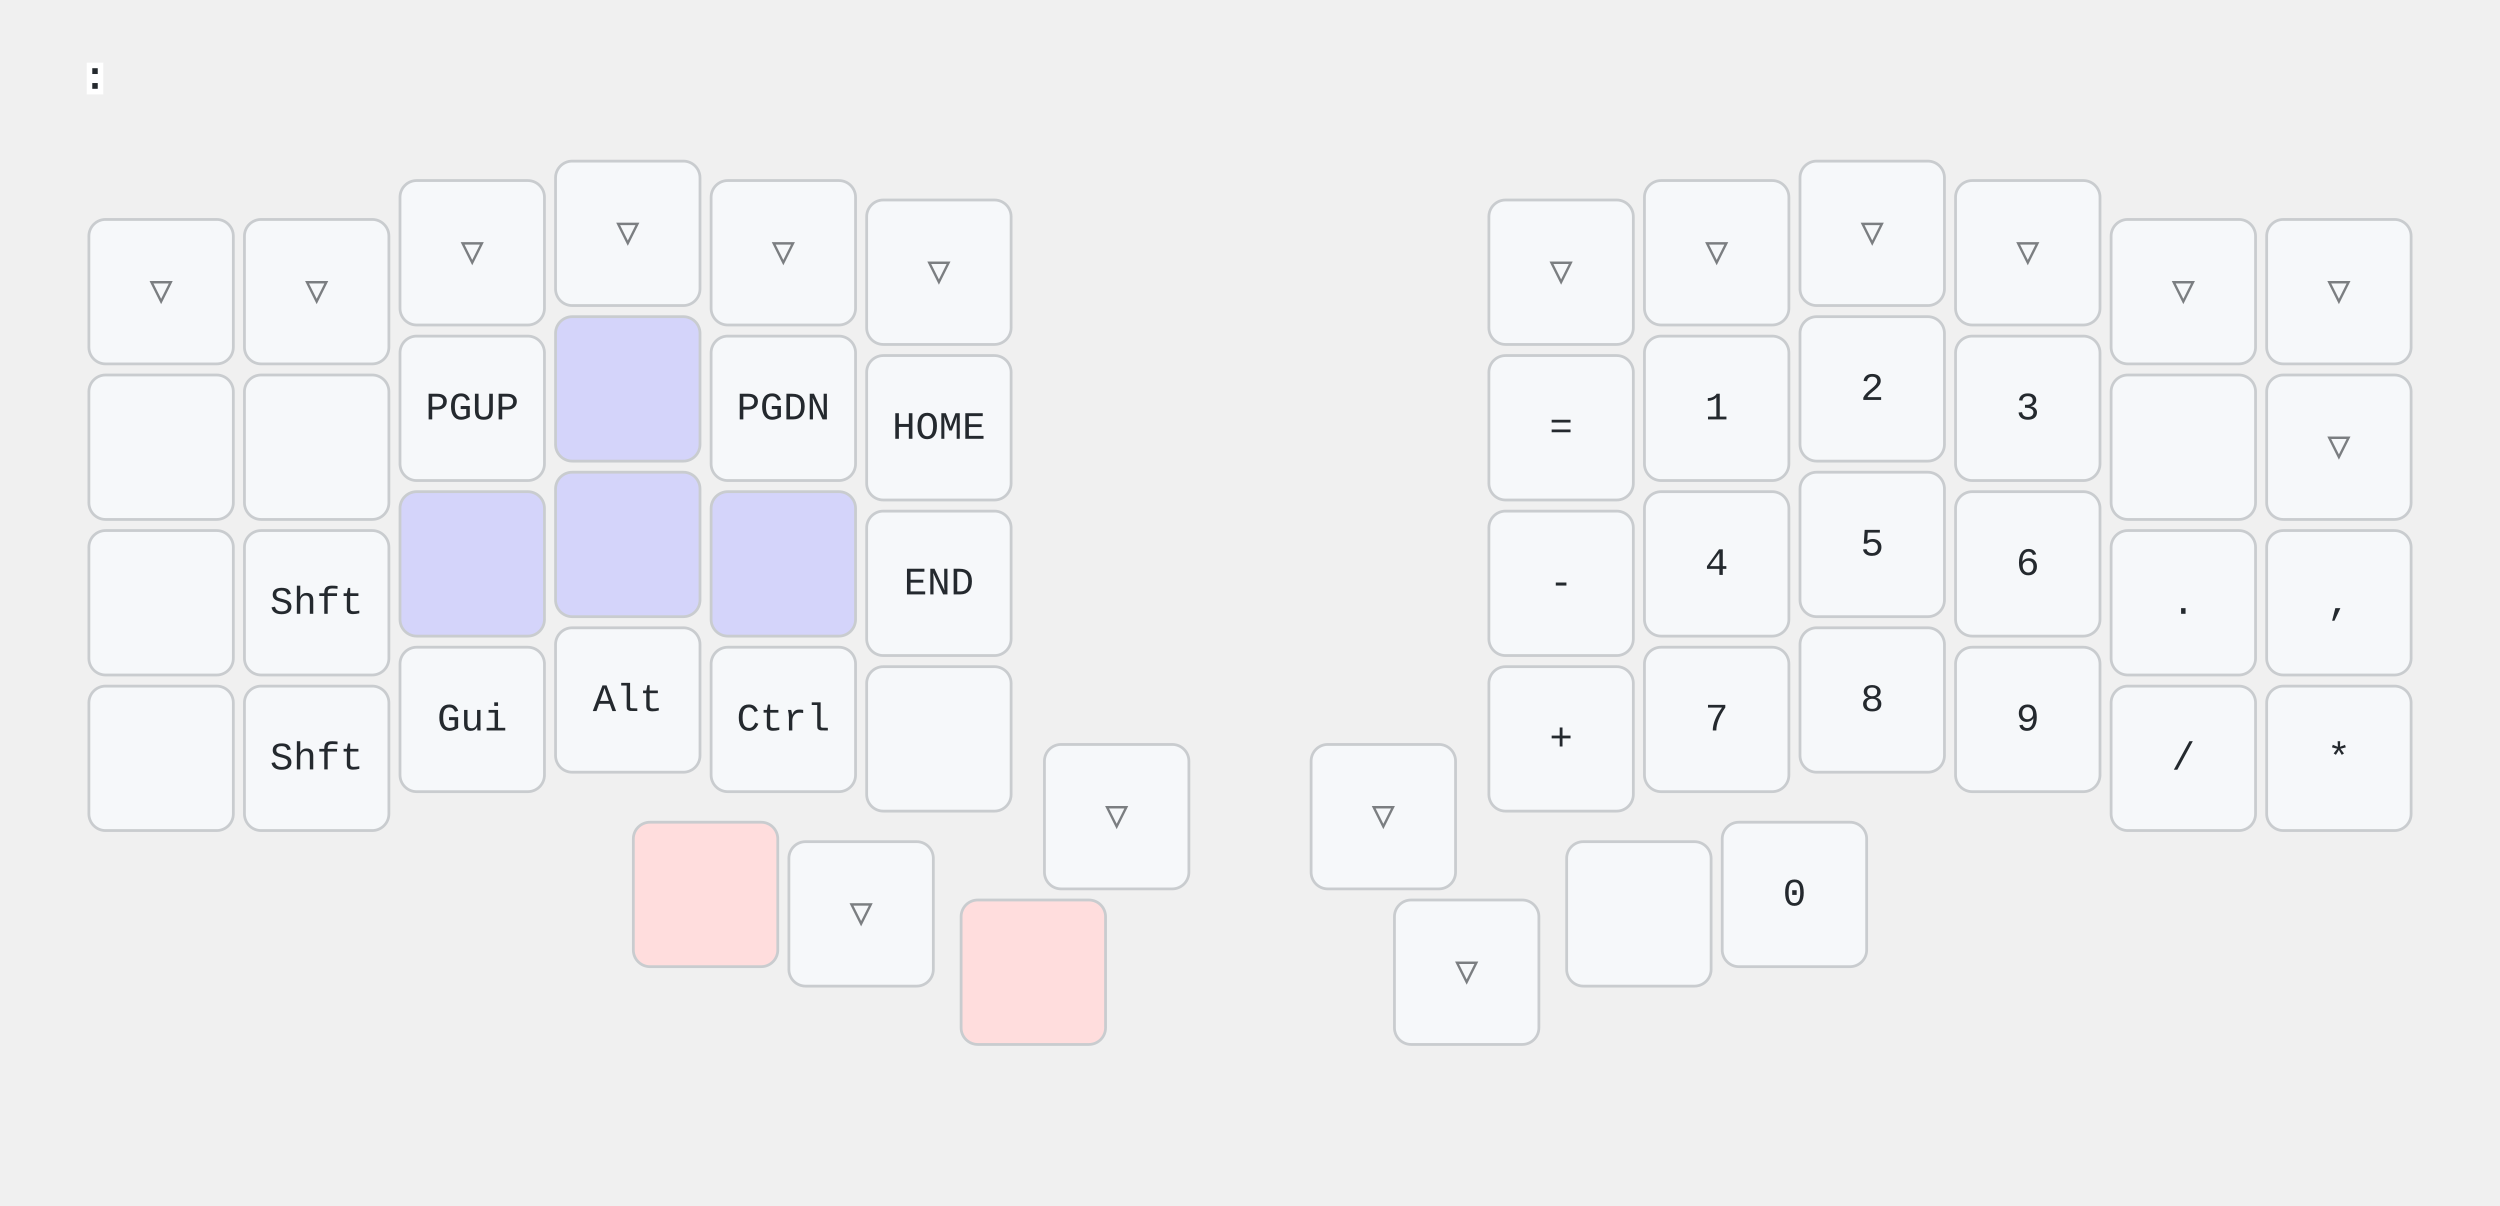
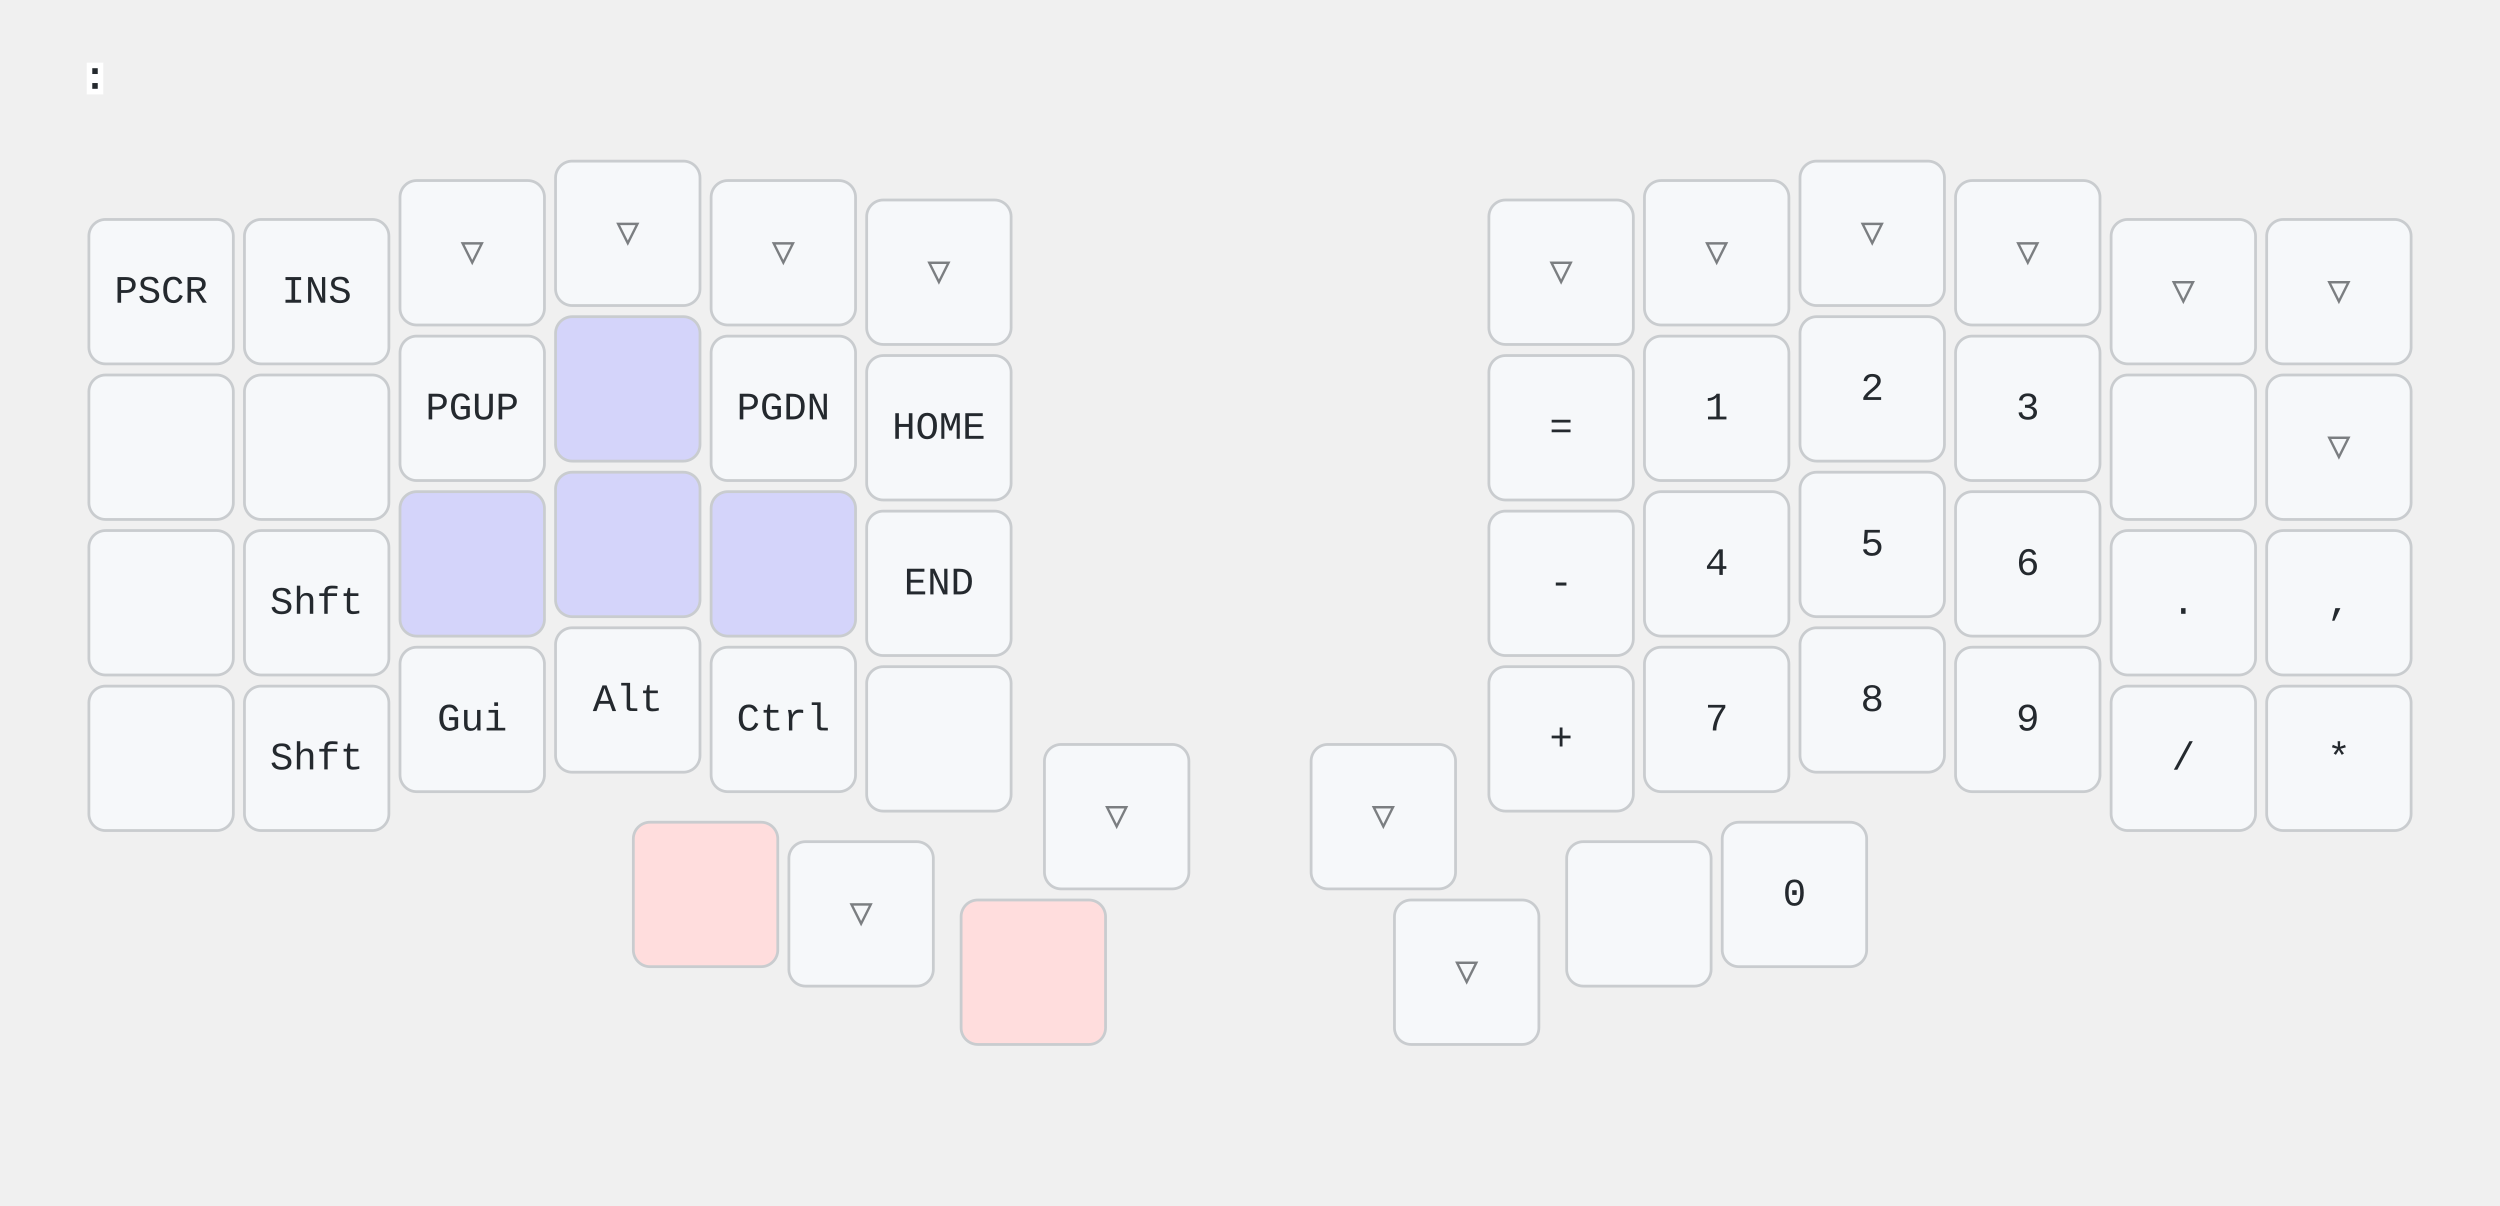
<svg xmlns="http://www.w3.org/2000/svg" xmlns:xlink="http://www.w3.org/1999/xlink" width="900" height="434" viewBox="0 0 900 434" class="keymap">
  <defs>/* start glyphs */
<svg id="mdi:arrow-down">
      <svg id="mdi-arrow-down" viewBox="0 0 24 24">
        <path d="M11,4H13V16L18.5,10.5L19.92,11.92L12,19.84L4.08,11.92L5.5,10.5L11,16V4Z" />
      </svg>
    </svg>
    <svg id="mdi:arrow-left">
      <svg id="mdi-arrow-left" viewBox="0 0 24 24">
        <path d="M20,11V13H8L13.5,18.5L12.08,19.92L4.16,12L12.08,4.08L13.5,5.5L8,11H20Z" />
      </svg>
    </svg>
    <svg id="mdi:arrow-right">
      <svg id="mdi-arrow-right" viewBox="0 0 24 24">
        <path d="M4,11V13H16L10.5,18.5L11.92,19.92L19.84,12L11.92,4.08L10.5,5.5L16,11H4Z" />
      </svg>
    </svg>
    <svg id="mdi:arrow-up">
      <svg id="mdi-arrow-up" viewBox="0 0 24 24">
        <path d="M13,20H11V8L5.5,13.5L4.08,12.08L12,4.16L19.92,12.08L18.5,13.5L13,8V20Z" />
      </svg>
    </svg>
  </defs>/* end glyphs */
<style>/* inherit to force styles through use tags */
svg path {
    fill: inherit;
}

/* font and background color specifications */
svg.keymap {
    font-family: SFMono-Regular,Consolas,Liberation Mono,Menlo,monospace;
    font-size: 14px;
    font-kerning: normal;
    text-rendering: optimizeLegibility;
    fill: #24292e;
}

/* default key styling */
rect.key {
    fill: #f6f8fa;
}

rect.key, rect.combo {
    stroke: #c9cccf;
    stroke-width: 1;
}

/* default key side styling, only used is draw_key_sides is set */
rect.side {
    filter: brightness(90%);
}

/* color accent for combo boxes */
rect.combo, rect.combo-separate {
    fill: #cdf;
}

/* color accent for held keys */
rect.held, rect.combo.held {
    fill: #fdd;
}

/* color accent for ghost (optional) keys */
rect.ghost, rect.combo.ghost {
    stroke-dasharray: 4, 4;
    stroke-width: 2;
}

text {
    text-anchor: middle;
    dominant-baseline: middle;
}

/* styling for layer labels */
text.label {
    font-weight: bold;
    text-anchor: start;
    stroke: white;
    stroke-width: 4;
    paint-order: stroke;
}

/* styling for optional footer */
text.footer {
    text-anchor: end;
    dominant-baseline: auto;
    stroke: white;
    stroke-width: 4;
    paint-order: stroke;
}

/* styling for combo tap, and key non-tap label text */
text.combo, text.hold, text.shifted, text.left, text.right {
    font-size: 11px;
}

text.hold {
    text-anchor: middle;
    dominant-baseline: auto;
}

text.shifted {
    text-anchor: middle;
    dominant-baseline: hanging;
}

text.left {
    text-anchor: start;
}

text.right {
    text-anchor: end;
}

text.layer-activator {
    text-decoration: underline;
}

/* styling for hold/shifted label text in combo box */
text.combo.hold, text.combo.shifted, text.combo.left, text.combo.right {
    font-size: 8px;
}

/* lighter symbol for transparent keys */
text.trans {
    fill: #7b7e81;
}

/* styling for combo dendrons */
path.combo {
    stroke-width: 1;
    stroke: gray;
    fill: none;
}

/* Start Tabler Icons Cleanup */
/* cannot use height/width with glyphs */
.icon-tabler &gt; path {
    fill: inherit;
    stroke: inherit;
    stroke-width: 2;
}
/* hide tabler's default box */
.icon-tabler &gt; path[stroke="none"][fill="none"] {
    visibility: hidden;
}
/* End Tabler Icons Cleanup */

/* color accent for extra key types */
rect.tap, rect.combo.tap {
  fill: #d4d4fa;
}
</style>
  <g transform="translate(30, 0)" class="layer-">
    <text x="0" y="28" class="label" id="o_o">:</text>
    <g transform="translate(0, 56)">
-       <g transform="translate(28, 49)" class="key trans keypos-0">
-         <rect rx="6" ry="6" x="-26" y="-26" width="52" height="52" class="key trans" />
-         <text x="0" y="0" class="key trans tap">▽</text>
-         <a href="#o_o">
- </a>
-         <a href="#o_o">
- </a>
-         <a href="#o_o">
- </a>
-         <a href="#o_o">
- </a>
-       </g>
-       <g transform="translate(84, 49)" class="key trans keypos-1">
-         <rect rx="6" ry="6" x="-26" y="-26" width="52" height="52" class="key trans" />
-         <text x="0" y="0" class="key trans tap">▽</text>
+       <g transform="translate(28, 49)" class="key keypos-0">
+         <rect rx="6" ry="6" x="-26" y="-26" width="52" height="52" class="key" />
+         <text x="0" y="0" class="key tap">PSCR</text>
+         <a href="#o_o">
+ </a>
+         <a href="#o_o">
+ </a>
+         <a href="#o_o">
+ </a>
+         <a href="#o_o">
+ </a>
+       </g>
+       <g transform="translate(84, 49)" class="key keypos-1">
+         <rect rx="6" ry="6" x="-26" y="-26" width="52" height="52" class="key" />
+         <text x="0" y="0" class="key tap">INS</text>
        <a href="#o_o">
</a>
        <a href="#o_o">
</a>
        <a href="#o_o">
</a>
        <a href="#o_o">
</a>
      </g>
      <g transform="translate(140, 35)" class="key trans keypos-2">
        <rect rx="6" ry="6" x="-26" y="-26" width="52" height="52" class="key trans" />
        <text x="0" y="0" class="key trans tap">▽</text>
        <a href="#o_o">
</a>
        <a href="#o_o">
</a>
        <a href="#o_o">
</a>
        <a href="#o_o">
</a>
      </g>
      <g transform="translate(196, 28)" class="key trans keypos-3">
        <rect rx="6" ry="6" x="-26" y="-26" width="52" height="52" class="key trans" />
        <text x="0" y="0" class="key trans tap">▽</text>
        <a href="#o_o">
</a>
        <a href="#o_o">
</a>
        <a href="#o_o">
</a>
        <a href="#o_o">
</a>
      </g>
      <g transform="translate(252, 35)" class="key trans keypos-4">
        <rect rx="6" ry="6" x="-26" y="-26" width="52" height="52" class="key trans" />
        <text x="0" y="0" class="key trans tap">▽</text>
        <a href="#o_o">
</a>
        <a href="#o_o">
</a>
        <a href="#o_o">
</a>
        <a href="#o_o">
</a>
      </g>
      <g transform="translate(308, 42)" class="key trans keypos-5">
        <rect rx="6" ry="6" x="-26" y="-26" width="52" height="52" class="key trans" />
        <text x="0" y="0" class="key trans tap">▽</text>
        <a href="#o_o">
</a>
        <a href="#o_o">
</a>
        <a href="#o_o">
</a>
        <a href="#o_o">
</a>
      </g>
      <g transform="translate(532, 42)" class="key trans keypos-6">
        <rect rx="6" ry="6" x="-26" y="-26" width="52" height="52" class="key trans" />
        <text x="0" y="0" class="key trans tap">▽</text>
        <a href="#o_o">
</a>
        <a href="#o_o">
</a>
        <a href="#o_o">
</a>
        <a href="#o_o">
</a>
      </g>
      <g transform="translate(588, 35)" class="key trans keypos-7">
        <rect rx="6" ry="6" x="-26" y="-26" width="52" height="52" class="key trans" />
        <text x="0" y="0" class="key trans tap">▽</text>
        <a href="#o_o">
</a>
        <a href="#o_o">
</a>
        <a href="#o_o">
</a>
        <a href="#o_o">
</a>
      </g>
      <g transform="translate(644, 28)" class="key trans keypos-8">
        <rect rx="6" ry="6" x="-26" y="-26" width="52" height="52" class="key trans" />
        <text x="0" y="0" class="key trans tap">▽</text>
        <a href="#o_o">
</a>
        <a href="#o_o">
</a>
        <a href="#o_o">
</a>
        <a href="#o_o">
</a>
      </g>
      <g transform="translate(700, 35)" class="key trans keypos-9">
        <rect rx="6" ry="6" x="-26" y="-26" width="52" height="52" class="key trans" />
        <text x="0" y="0" class="key trans tap">▽</text>
        <a href="#o_o">
</a>
        <a href="#o_o">
</a>
        <a href="#o_o">
</a>
        <a href="#o_o">
</a>
      </g>
      <g transform="translate(756, 49)" class="key trans keypos-10">
        <rect rx="6" ry="6" x="-26" y="-26" width="52" height="52" class="key trans" />
        <text x="0" y="0" class="key trans tap">▽</text>
        <a href="#o_o">
</a>
        <a href="#o_o">
</a>
        <a href="#o_o">
</a>
        <a href="#o_o">
</a>
      </g>
      <g transform="translate(812, 49)" class="key trans keypos-11">
        <rect rx="6" ry="6" x="-26" y="-26" width="52" height="52" class="key trans" />
        <text x="0" y="0" class="key trans tap">▽</text>
        <a href="#o_o">
</a>
        <a href="#o_o">
</a>
        <a href="#o_o">
</a>
        <a href="#o_o">
</a>
      </g>
      <g transform="translate(28, 105)" class="key keypos-12">
        <rect rx="6" ry="6" x="-26" y="-26" width="52" height="52" class="key" />
        <a href="#o_o">
</a>
        <a href="#o_o">
</a>
        <a href="#o_o">
</a>
        <a href="#o_o">
</a>
      </g>
      <g transform="translate(84, 105)" class="key keypos-13">
        <rect rx="6" ry="6" x="-26" y="-26" width="52" height="52" class="key" />
        <a href="#o_o">
</a>
        <a href="#o_o">
</a>
        <a href="#o_o">
</a>
        <a href="#o_o">
</a>
      </g>
      <g transform="translate(140, 91)" class="key keypos-14">
        <rect rx="6" ry="6" x="-26" y="-26" width="52" height="52" class="key" />
        <text x="0" y="0" class="key tap">PGUP</text>
        <a href="#o_o">
</a>
        <a href="#o_o">
</a>
        <a href="#o_o">
</a>
        <a href="#o_o">
</a>
      </g>
      <g transform="translate(196, 84)" class="key tap keypos-15">
        <rect rx="6" ry="6" x="-26" y="-26" width="52" height="52" class="key tap" />
        <use href="#mdi:arrow-up" xlink:href="#mdi:arrow-up" x="-7" y="-7" height="14" width="14.0" class="key tap tap glyph mdi:arrow-up" />
        <a href="#o_o">
</a>
        <a href="#o_o">
</a>
        <a href="#o_o">
</a>
        <a href="#o_o">
</a>
      </g>
      <g transform="translate(252, 91)" class="key keypos-16">
        <rect rx="6" ry="6" x="-26" y="-26" width="52" height="52" class="key" />
        <text x="0" y="0" class="key tap">PGDN</text>
        <a href="#o_o">
</a>
        <a href="#o_o">
</a>
        <a href="#o_o">
</a>
        <a href="#o_o">
</a>
      </g>
      <g transform="translate(308, 98)" class="key keypos-17">
        <rect rx="6" ry="6" x="-26" y="-26" width="52" height="52" class="key" />
        <text x="0" y="0" class="key tap">HOME</text>
        <a href="#o_o">
</a>
        <a href="#o_o">
</a>
        <a href="#o_o">
</a>
        <a href="#o_o">
</a>
      </g>
      <g transform="translate(532, 98)" class="key keypos-18">
        <rect rx="6" ry="6" x="-26" y="-26" width="52" height="52" class="key" />
        <text x="0" y="0" class="key tap">=</text>
        <a href="#o_o">
</a>
        <a href="#o_o">
</a>
        <a href="#o_o">
</a>
        <a href="#o_o">
</a>
      </g>
      <g transform="translate(588, 91)" class="key keypos-19">
        <rect rx="6" ry="6" x="-26" y="-26" width="52" height="52" class="key" />
        <text x="0" y="0" class="key tap">1</text>
        <a href="#o_o">
</a>
        <a href="#o_o">
</a>
        <a href="#o_o">
</a>
        <a href="#o_o">
</a>
      </g>
      <g transform="translate(644, 84)" class="key keypos-20">
        <rect rx="6" ry="6" x="-26" y="-26" width="52" height="52" class="key" />
        <text x="0" y="0" class="key tap">2</text>
        <a href="#o_o">
</a>
        <a href="#o_o">
</a>
        <a href="#o_o">
</a>
        <a href="#o_o">
</a>
      </g>
      <g transform="translate(700, 91)" class="key keypos-21">
        <rect rx="6" ry="6" x="-26" y="-26" width="52" height="52" class="key" />
        <text x="0" y="0" class="key tap">3</text>
        <a href="#o_o">
</a>
        <a href="#o_o">
</a>
        <a href="#o_o">
</a>
        <a href="#o_o">
</a>
      </g>
      <g transform="translate(756, 105)" class="key keypos-22">
        <rect rx="6" ry="6" x="-26" y="-26" width="52" height="52" class="key" />
        <a href="#o_o">
</a>
        <a href="#o_o">
</a>
        <a href="#o_o">
</a>
        <a href="#o_o">
</a>
      </g>
      <g transform="translate(812, 105)" class="key trans keypos-23">
        <rect rx="6" ry="6" x="-26" y="-26" width="52" height="52" class="key trans" />
        <text x="0" y="0" class="key trans tap">▽</text>
        <a href="#o_o">
</a>
        <a href="#o_o">
</a>
        <a href="#o_o">
</a>
        <a href="#o_o">
</a>
      </g>
      <g transform="translate(28, 161)" class="key keypos-24">
        <rect rx="6" ry="6" x="-26" y="-26" width="52" height="52" class="key" />
        <a href="#o_o">
</a>
        <a href="#o_o">
</a>
        <a href="#o_o">
</a>
        <a href="#o_o">
</a>
      </g>
      <g transform="translate(84, 161)" class="key keypos-25">
        <rect rx="6" ry="6" x="-26" y="-26" width="52" height="52" class="key" />
        <text x="0" y="0" class="key tap">Shft</text>
        <a href="#o_o">
</a>
        <a href="#o_o">
</a>
        <a href="#o_o">
</a>
        <a href="#o_o">
</a>
      </g>
      <g transform="translate(140, 147)" class="key tap keypos-26">
        <rect rx="6" ry="6" x="-26" y="-26" width="52" height="52" class="key tap" />
        <use href="#mdi:arrow-left" xlink:href="#mdi:arrow-left" x="-7" y="-7" height="14" width="14.0" class="key tap tap glyph mdi:arrow-left" />
        <a href="#o_o">
</a>
        <a href="#o_o">
</a>
        <a href="#o_o">
</a>
        <a href="#o_o">
</a>
      </g>
      <g transform="translate(196, 140)" class="key tap keypos-27">
        <rect rx="6" ry="6" x="-26" y="-26" width="52" height="52" class="key tap" />
        <use href="#mdi:arrow-down" xlink:href="#mdi:arrow-down" x="-7" y="-7" height="14" width="14.0" class="key tap tap glyph mdi:arrow-down" />
        <a href="#o_o">
</a>
        <a href="#o_o">
</a>
        <a href="#o_o">
</a>
        <a href="#o_o">
</a>
      </g>
      <g transform="translate(252, 147)" class="key tap keypos-28">
        <rect rx="6" ry="6" x="-26" y="-26" width="52" height="52" class="key tap" />
        <use href="#mdi:arrow-right" xlink:href="#mdi:arrow-right" x="-7" y="-7" height="14" width="14.0" class="key tap tap glyph mdi:arrow-right" />
        <a href="#o_o">
</a>
        <a href="#o_o">
</a>
        <a href="#o_o">
</a>
        <a href="#o_o">
</a>
      </g>
      <g transform="translate(308, 154)" class="key keypos-29">
        <rect rx="6" ry="6" x="-26" y="-26" width="52" height="52" class="key" />
        <text x="0" y="0" class="key tap">END</text>
        <a href="#o_o">
</a>
        <a href="#o_o">
</a>
        <a href="#o_o">
</a>
        <a href="#o_o">
</a>
      </g>
      <g transform="translate(532, 154)" class="key keypos-30">
        <rect rx="6" ry="6" x="-26" y="-26" width="52" height="52" class="key" />
        <text x="0" y="0" class="key tap">-</text>
        <a href="#o_o">
</a>
        <a href="#o_o">
</a>
        <a href="#o_o">
</a>
        <a href="#o_o">
</a>
      </g>
      <g transform="translate(588, 147)" class="key keypos-31">
        <rect rx="6" ry="6" x="-26" y="-26" width="52" height="52" class="key" />
        <text x="0" y="0" class="key tap">4</text>
        <a href="#o_o">
</a>
        <a href="#o_o">
</a>
        <a href="#o_o">
</a>
        <a href="#o_o">
</a>
      </g>
      <g transform="translate(644, 140)" class="key keypos-32">
        <rect rx="6" ry="6" x="-26" y="-26" width="52" height="52" class="key" />
        <text x="0" y="0" class="key tap">5</text>
        <a href="#o_o">
</a>
        <a href="#o_o">
</a>
        <a href="#o_o">
</a>
        <a href="#o_o">
</a>
      </g>
      <g transform="translate(700, 147)" class="key keypos-33">
        <rect rx="6" ry="6" x="-26" y="-26" width="52" height="52" class="key" />
        <text x="0" y="0" class="key tap">6</text>
        <a href="#o_o">
</a>
        <a href="#o_o">
</a>
        <a href="#o_o">
</a>
        <a href="#o_o">
</a>
      </g>
      <g transform="translate(756, 161)" class="key keypos-34">
        <rect rx="6" ry="6" x="-26" y="-26" width="52" height="52" class="key" />
        <text x="0" y="0" class="key tap">.</text>
        <a href="#o_o">
</a>
        <a href="#o_o">
</a>
        <a href="#o_o">
</a>
        <a href="#o_o">
</a>
      </g>
      <g transform="translate(812, 161)" class="key keypos-35">
        <rect rx="6" ry="6" x="-26" y="-26" width="52" height="52" class="key" />
        <text x="0" y="0" class="key tap">,</text>
        <a href="#o_o">
</a>
        <a href="#o_o">
</a>
        <a href="#o_o">
</a>
        <a href="#o_o">
</a>
      </g>
      <g transform="translate(28, 217)" class="key keypos-36">
        <rect rx="6" ry="6" x="-26" y="-26" width="52" height="52" class="key" />
        <a href="#o_o">
</a>
        <a href="#o_o">
</a>
        <a href="#o_o">
</a>
        <a href="#o_o">
</a>
      </g>
      <g transform="translate(84, 217)" class="key keypos-37">
        <rect rx="6" ry="6" x="-26" y="-26" width="52" height="52" class="key" />
        <text x="0" y="0" class="key tap">Shft</text>
        <a href="#o_o">
</a>
        <a href="#o_o">
</a>
        <a href="#o_o">
</a>
        <a href="#o_o">
</a>
      </g>
      <g transform="translate(140, 203)" class="key keypos-38">
        <rect rx="6" ry="6" x="-26" y="-26" width="52" height="52" class="key" />
        <text x="0" y="0" class="key tap">Gui</text>
        <a href="#o_o">
</a>
        <a href="#o_o">
</a>
        <a href="#o_o">
</a>
        <a href="#o_o">
</a>
      </g>
      <g transform="translate(196, 196)" class="key keypos-39">
        <rect rx="6" ry="6" x="-26" y="-26" width="52" height="52" class="key" />
        <text x="0" y="0" class="key tap">Alt</text>
        <a href="#o_o">
</a>
        <a href="#o_o">
</a>
        <a href="#o_o">
</a>
        <a href="#o_o">
</a>
      </g>
      <g transform="translate(252, 203)" class="key keypos-40">
        <rect rx="6" ry="6" x="-26" y="-26" width="52" height="52" class="key" />
        <text x="0" y="0" class="key tap">Ctrl</text>
        <a href="#o_o">
</a>
        <a href="#o_o">
</a>
        <a href="#o_o">
</a>
        <a href="#o_o">
</a>
      </g>
      <g transform="translate(308, 210)" class="key keypos-41">
        <rect rx="6" ry="6" x="-26" y="-26" width="52" height="52" class="key" />
        <a href="#o_o">
</a>
        <a href="#o_o">
</a>
        <a href="#o_o">
</a>
        <a href="#o_o">
</a>
      </g>
      <g transform="translate(372, 238)" class="key trans keypos-42">
        <rect rx="6" ry="6" x="-26" y="-26" width="52" height="52" class="key trans" />
        <text x="0" y="0" class="key trans tap">▽</text>
        <a href="#o_o">
</a>
        <a href="#o_o">
</a>
        <a href="#o_o">
</a>
        <a href="#o_o">
</a>
      </g>
      <g transform="translate(468, 238)" class="key trans keypos-43">
        <rect rx="6" ry="6" x="-26" y="-26" width="52" height="52" class="key trans" />
        <text x="0" y="0" class="key trans tap">▽</text>
        <a href="#o_o">
</a>
        <a href="#o_o">
</a>
        <a href="#o_o">
</a>
        <a href="#o_o">
</a>
      </g>
      <g transform="translate(532, 210)" class="key keypos-44">
        <rect rx="6" ry="6" x="-26" y="-26" width="52" height="52" class="key" />
        <text x="0" y="0" class="key tap">+</text>
        <a href="#o_o">
</a>
        <a href="#o_o">
</a>
        <a href="#o_o">
</a>
        <a href="#o_o">
</a>
      </g>
      <g transform="translate(588, 203)" class="key keypos-45">
        <rect rx="6" ry="6" x="-26" y="-26" width="52" height="52" class="key" />
        <text x="0" y="0" class="key tap">7</text>
        <a href="#o_o">
</a>
        <a href="#o_o">
</a>
        <a href="#o_o">
</a>
        <a href="#o_o">
</a>
      </g>
      <g transform="translate(644, 196)" class="key keypos-46">
        <rect rx="6" ry="6" x="-26" y="-26" width="52" height="52" class="key" />
        <text x="0" y="0" class="key tap">8</text>
        <a href="#o_o">
</a>
        <a href="#o_o">
</a>
        <a href="#o_o">
</a>
        <a href="#o_o">
</a>
      </g>
      <g transform="translate(700, 203)" class="key keypos-47">
        <rect rx="6" ry="6" x="-26" y="-26" width="52" height="52" class="key" />
        <text x="0" y="0" class="key tap">9</text>
        <a href="#o_o">
</a>
        <a href="#o_o">
</a>
        <a href="#o_o">
</a>
        <a href="#o_o">
</a>
      </g>
      <g transform="translate(756, 217)" class="key keypos-48">
        <rect rx="6" ry="6" x="-26" y="-26" width="52" height="52" class="key" />
        <text x="0" y="0" class="key tap">/</text>
        <a href="#o_o">
</a>
        <a href="#o_o">
</a>
        <a href="#o_o">
</a>
        <a href="#o_o">
</a>
      </g>
      <g transform="translate(812, 217)" class="key keypos-49">
        <rect rx="6" ry="6" x="-26" y="-26" width="52" height="52" class="key" />
        <text x="0" y="0" class="key tap">*</text>
        <a href="#o_o">
</a>
        <a href="#o_o">
</a>
        <a href="#o_o">
</a>
        <a href="#o_o">
</a>
      </g>
      <g transform="translate(224, 266)" class="key held keypos-50">
        <rect rx="6" ry="6" x="-26" y="-26" width="52" height="52" class="key held" />
        <a href="#o_o">
</a>
        <a href="#o_o">
</a>
        <a href="#o_o">
</a>
        <a href="#o_o">
</a>
      </g>
      <g transform="translate(280, 273)" class="key trans keypos-51">
        <rect rx="6" ry="6" x="-26" y="-26" width="52" height="52" class="key trans" />
        <text x="0" y="0" class="key trans tap">▽</text>
        <a href="#o_o">
</a>
        <a href="#o_o">
</a>
        <a href="#o_o">
</a>
        <a href="#o_o">
</a>
      </g>
      <g transform="translate(342, 294)" class="key held keypos-52">
        <rect rx="6" ry="6" x="-26" y="-26" width="52" height="52" class="key held" />
        <a href="#o_o">
</a>
        <a href="#o_o">
</a>
        <a href="#o_o">
</a>
        <a href="#o_o">
</a>
      </g>
      <g transform="translate(498, 294)" class="key trans keypos-53">
        <rect rx="6" ry="6" x="-26" y="-26" width="52" height="52" class="key trans" />
        <text x="0" y="0" class="key trans tap">▽</text>
        <a href="#o_o">
</a>
        <a href="#o_o">
</a>
        <a href="#o_o">
</a>
        <a href="#o_o">
</a>
      </g>
      <g transform="translate(560, 273)" class="key keypos-54">
        <rect rx="6" ry="6" x="-26" y="-26" width="52" height="52" class="key" />
        <a href="#o_o">
</a>
        <a href="#o_o">
</a>
        <a href="#o_o">
</a>
        <a href="#o_o">
</a>
      </g>
      <g transform="translate(616, 266)" class="key keypos-55">
        <rect rx="6" ry="6" x="-26" y="-26" width="52" height="52" class="key" />
        <text x="0" y="0" class="key tap">0</text>
        <a href="#o_o">
</a>
        <a href="#o_o">
</a>
        <a href="#o_o">
</a>
        <a href="#o_o">
</a>
      </g>
    </g>
  </g>
</svg>
